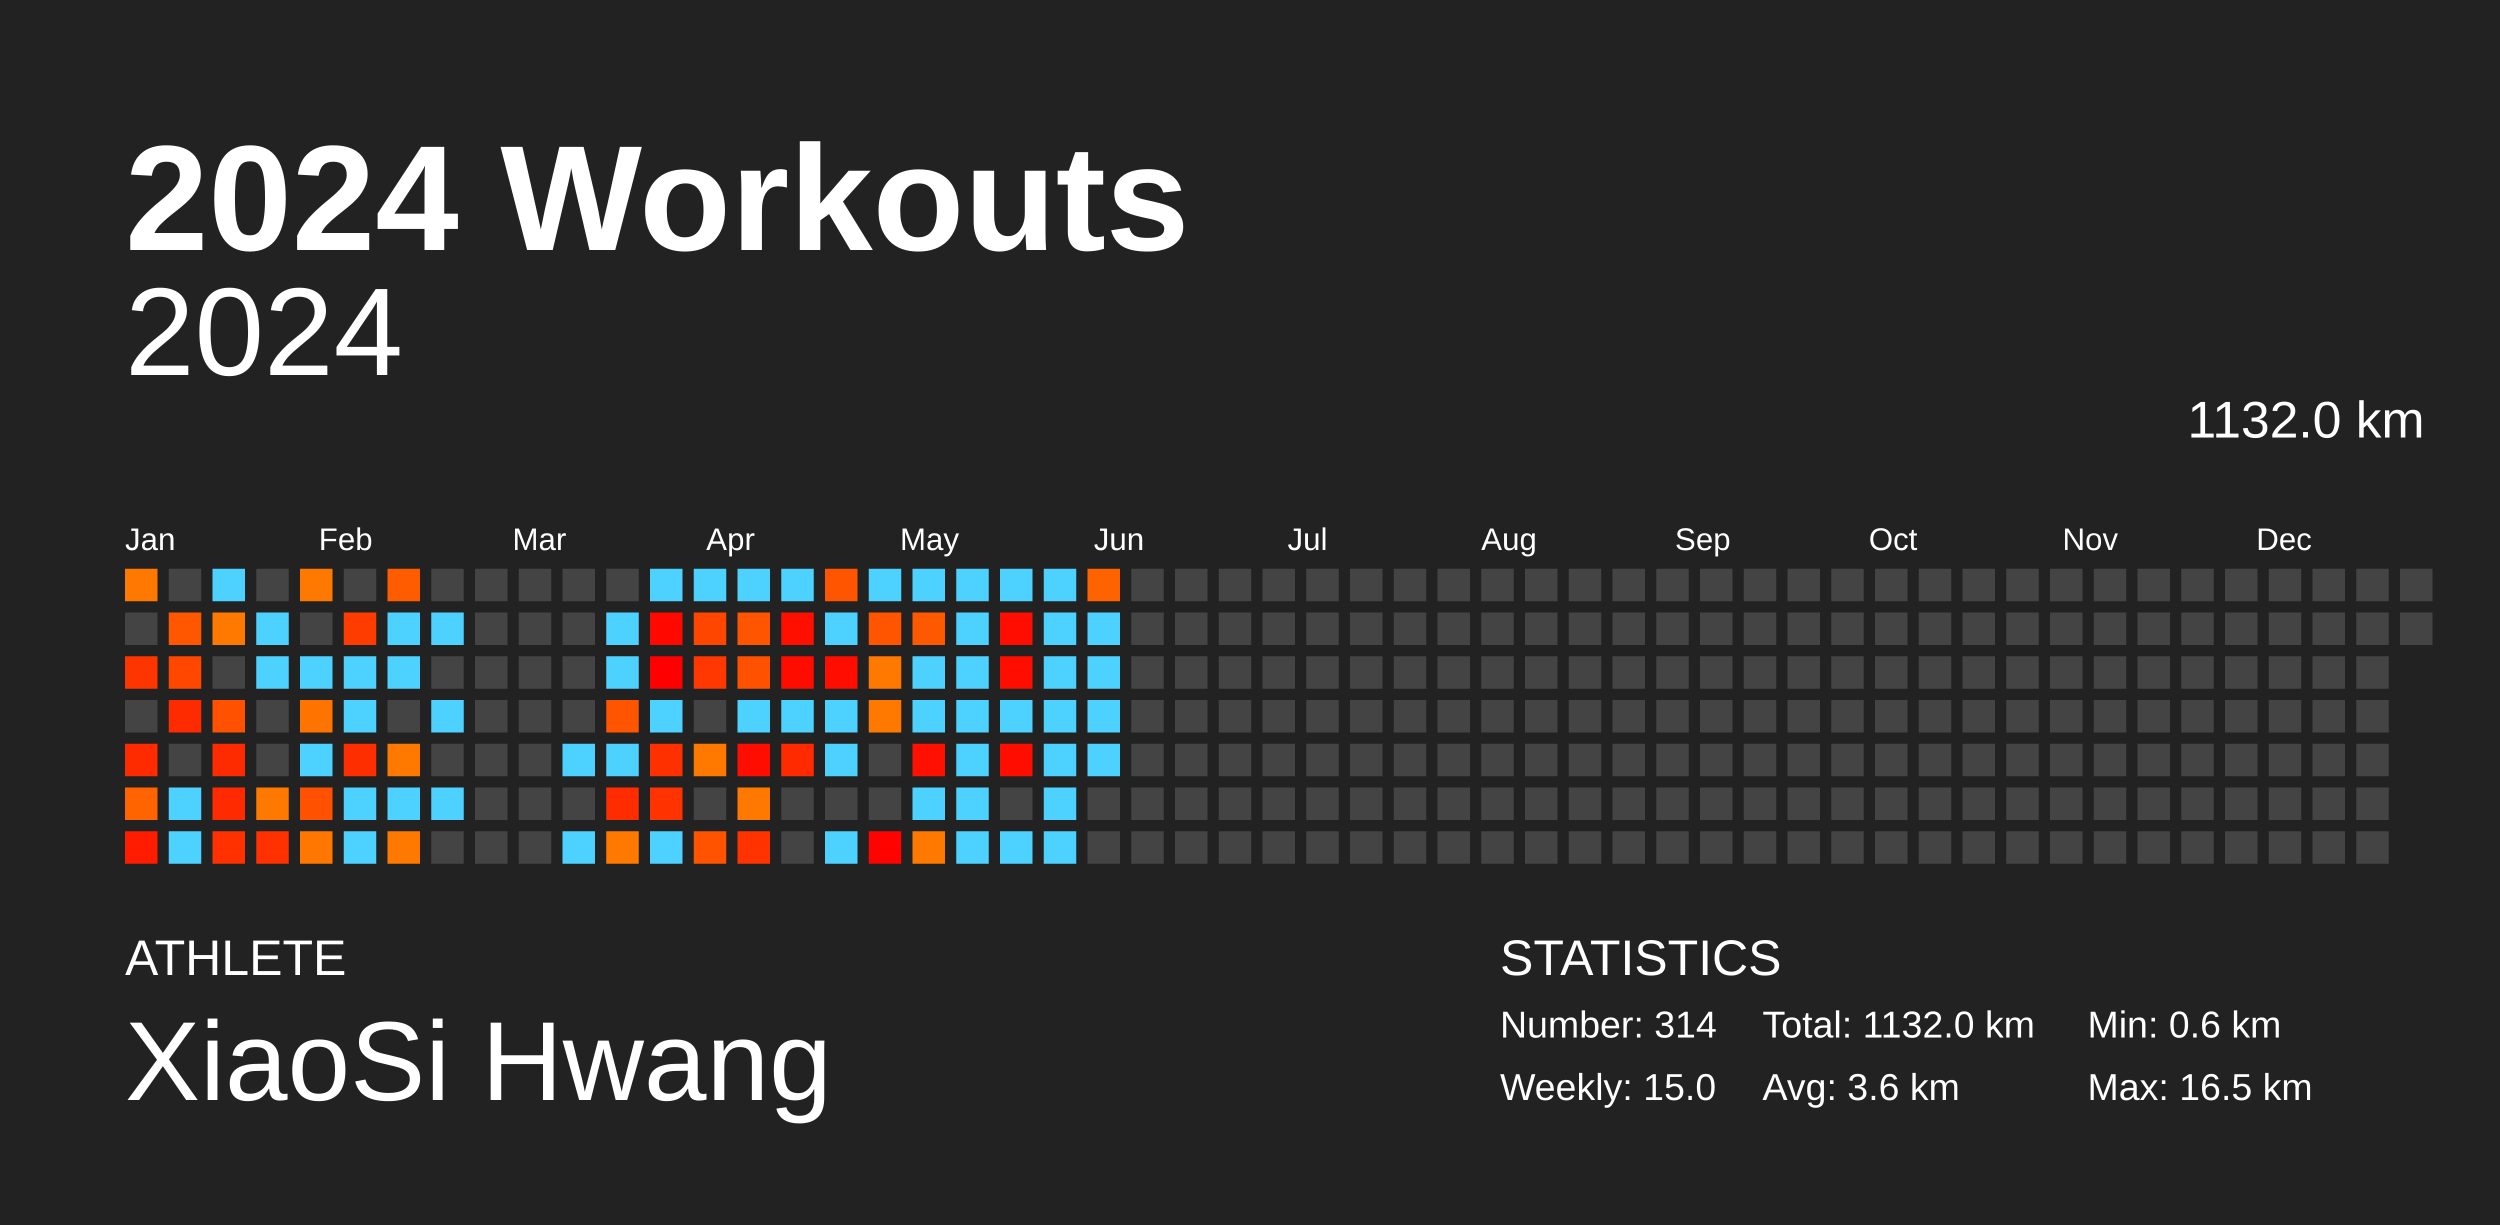
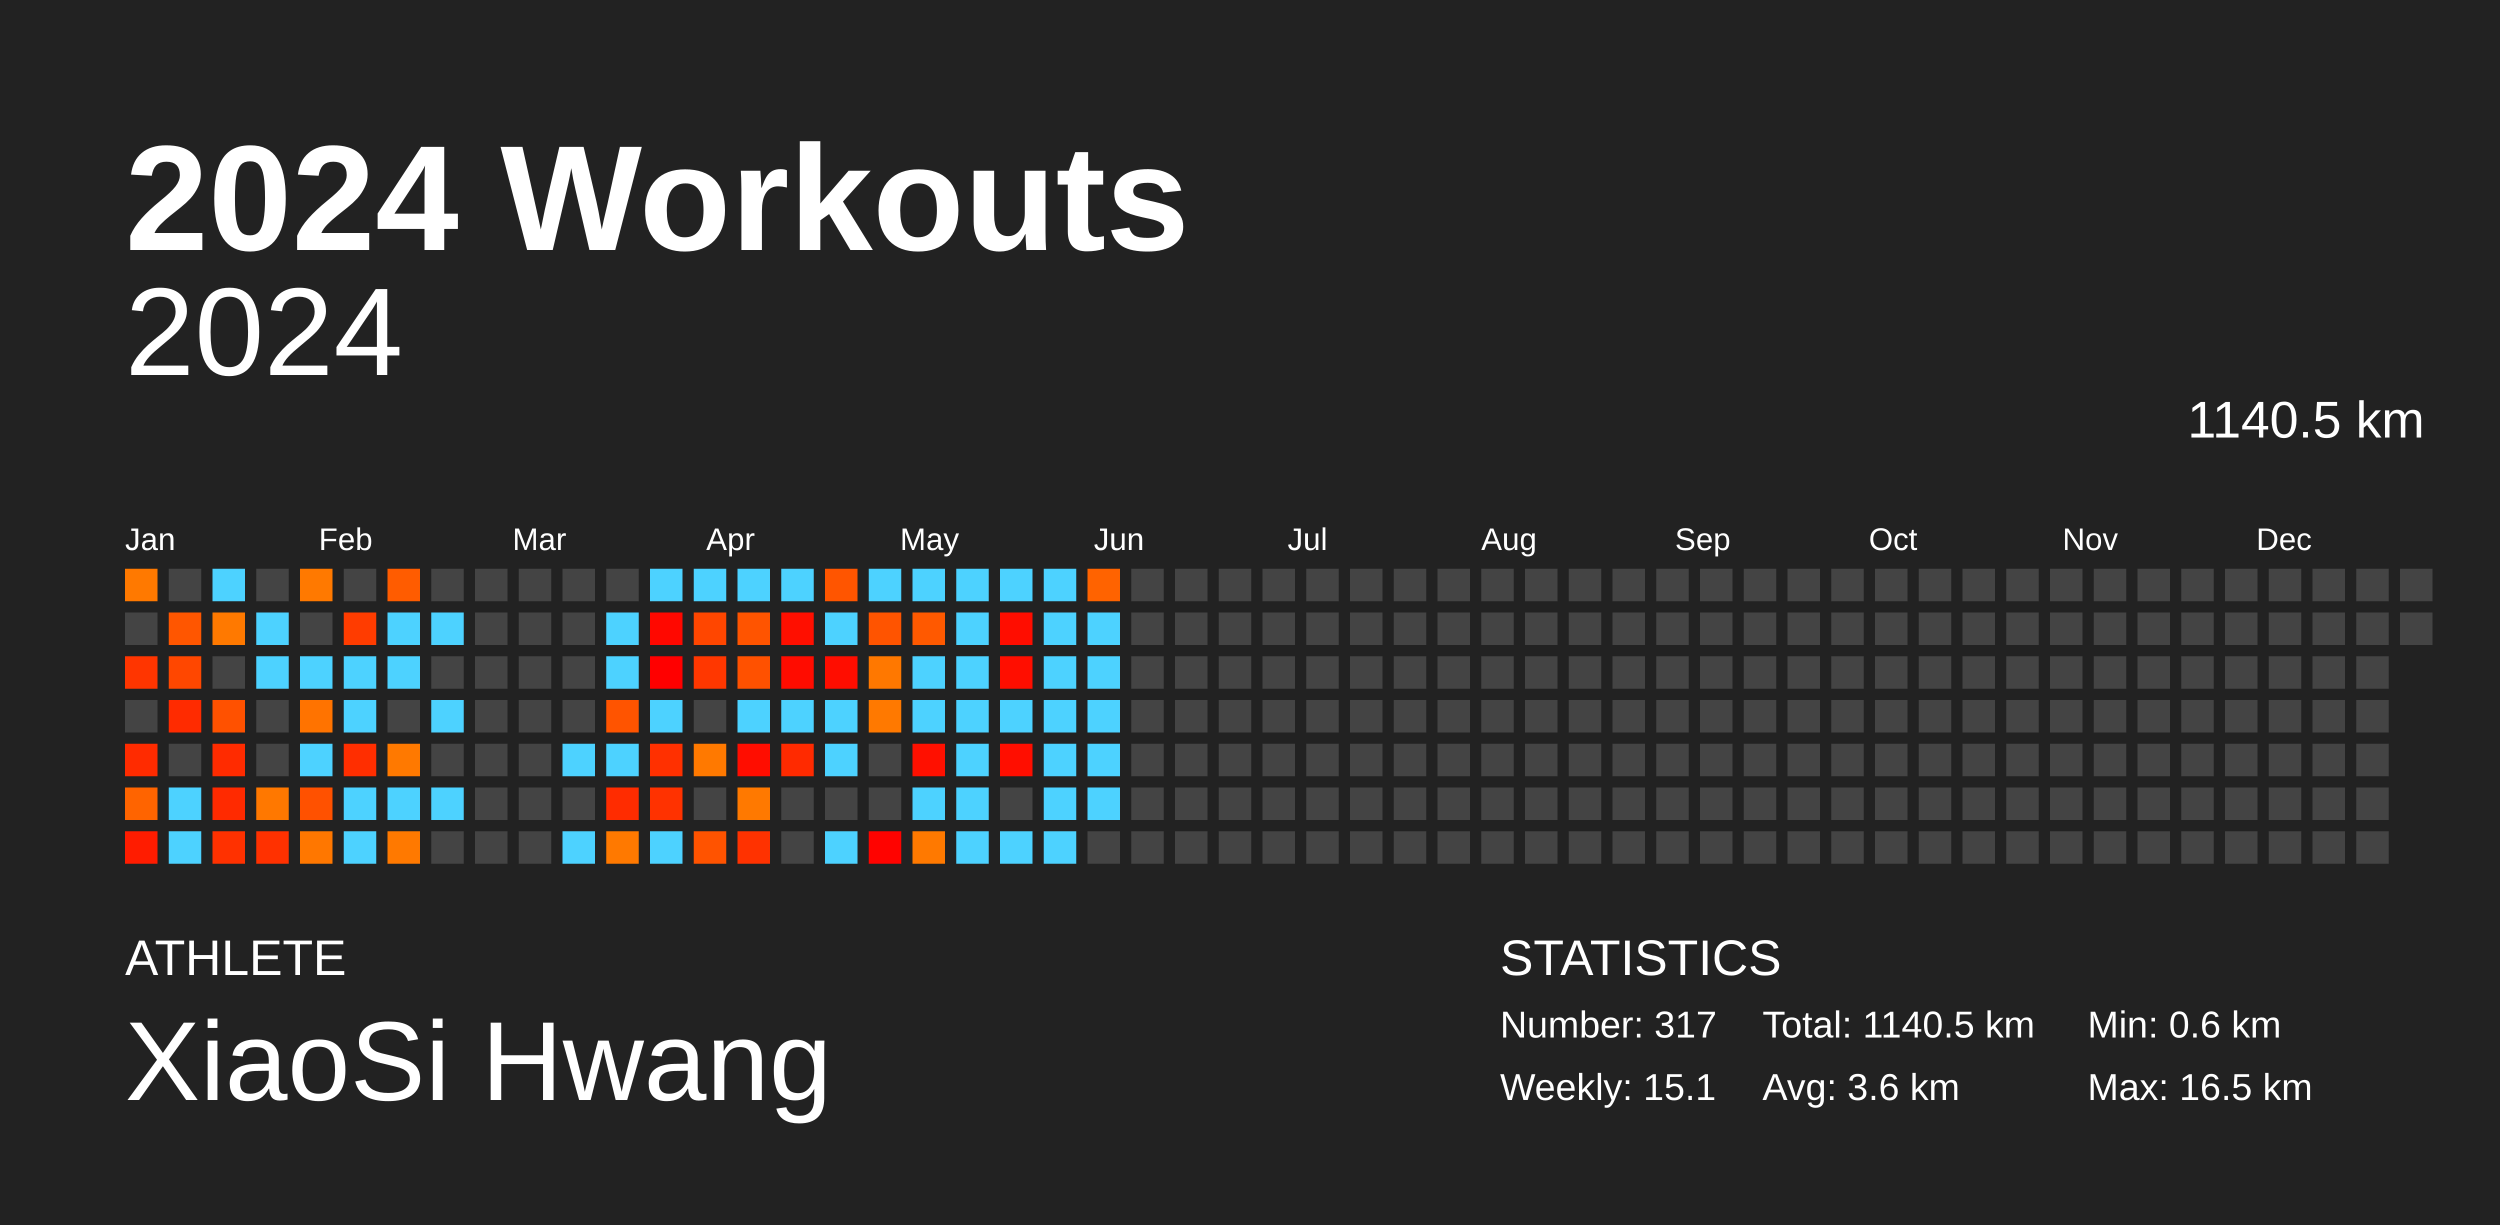
<svg xmlns="http://www.w3.org/2000/svg" baseProfile="full" height="98mm" version="1.1" viewBox="0,0,200,98" width="200mm">
  <defs />
  <rect fill="#222222" height="98" width="200" x="0" y="0" />
  <text fill="#FFFFFF" style="font-size:12px; font-family:Arial; font-weight:bold;" x="10" y="20">2024 Workouts</text>
  <text fill="#FFFFFF" style="font-size:4px; font-family:Arial" x="10" y="78">ATHLETE</text>
  <text fill="#FFFFFF" style="font-size:9px; font-family:Arial" x="10" y="88">XiaoSi Hwang</text>
  <text fill="#FFFFFF" style="font-size:4px; font-family:Arial" x="120" y="78">STATISTICS</text>
-   <text fill="#FFFFFF" style="font-size:3px; font-family:Arial" x="120" y="83">Number: 314</text>
-   <text fill="#FFFFFF" style="font-size:3px; font-family:Arial" x="120" y="88">Weekly: 15.0</text>
-   <text fill="#FFFFFF" style="font-size:3px; font-family:Arial" x="141" y="83">Total: 1132.0 km</text>
+   <text fill="#FFFFFF" style="font-size:3px; font-family:Arial" x="120" y="83">Number: 317</text>
+   <text fill="#FFFFFF" style="font-size:3px; font-family:Arial" x="120" y="88">Weekly: 15.1</text>
+   <text fill="#FFFFFF" style="font-size:3px; font-family:Arial" x="141" y="83">Total: 1140.5 km</text>
  <text fill="#FFFFFF" style="font-size:3px; font-family:Arial" x="141" y="88">Avg: 3.6 km</text>
  <text fill="#FFFFFF" style="font-size:3px; font-family:Arial" x="167" y="83">Min: 0.6 km</text>
  <text fill="#FFFFFF" style="font-size:3px; font-family:Arial" x="167" y="88">Max: 16.5 km</text>
  <text alignment-baseline="hanging" fill="#FFFFFF" style="font-size:10.0px; font-family:Arial;" x="10" y="30">2024</text>
-   <text alignment-baseline="hanging" fill="#FFFFFF" style="font-size:4.125px; font-family:Arial;" x="175" y="35">1132.0 km</text>
+   <text alignment-baseline="hanging" fill="#FFFFFF" style="font-size:4.125px; font-family:Arial;" x="175" y="35">1140.5 km</text>
  <text fill="#FFFFFF" style="font-size:2.5px; font-family:Arial" x="10.0" y="44">Jan</text>
  <text fill="#FFFFFF" style="font-size:2.5px; font-family:Arial" x="25.5" y="44">Feb</text>
  <text fill="#FFFFFF" style="font-size:2.5px; font-family:Arial" x="41.0" y="44">Mar</text>
  <text fill="#FFFFFF" style="font-size:2.5px; font-family:Arial" x="56.5" y="44">Apr</text>
  <text fill="#FFFFFF" style="font-size:2.5px; font-family:Arial" x="72.0" y="44">May</text>
  <text fill="#FFFFFF" style="font-size:2.5px; font-family:Arial" x="87.5" y="44">Jun</text>
  <text fill="#FFFFFF" style="font-size:2.5px; font-family:Arial" x="103.0" y="44">Jul</text>
  <text fill="#FFFFFF" style="font-size:2.5px; font-family:Arial" x="118.5" y="44">Aug</text>
  <text fill="#FFFFFF" style="font-size:2.5px; font-family:Arial" x="134.0" y="44">Sep</text>
  <text fill="#FFFFFF" style="font-size:2.5px; font-family:Arial" x="149.5" y="44">Oct</text>
  <text fill="#FFFFFF" style="font-size:2.5px; font-family:Arial" x="165.0" y="44">Nov</text>
  <text fill="#FFFFFF" style="font-size:2.5px; font-family:Arial" x="180.5" y="44">Dec</text>
  <rect fill="#ff7900" height="2.6" width="2.6" x="10.0" y="45.5" />
  <rect fill="#444444" height="2.6" width="2.6" x="10.0" y="49.0" />
  <rect fill="#ff3500" height="2.6" width="2.6" x="10.0" y="52.5" />
  <rect fill="#444444" height="2.6" width="2.6" x="10.0" y="56.0" />
  <rect fill="#ff2b00" height="2.6" width="2.6" x="10.0" y="59.5" />
  <rect fill="#ff6400" height="2.6" width="2.6" x="10.0" y="63.0" />
  <rect fill="#ff1c00" height="2.6" width="2.6" x="10.0" y="66.5" />
  <rect fill="#444444" height="2.6" width="2.6" x="13.5" y="45.5" />
  <rect fill="#ff5600" height="2.6" width="2.6" x="13.5" y="49.0" />
  <rect fill="#ff4700" height="2.6" width="2.6" x="13.5" y="52.5" />
  <rect fill="#ff2b00" height="2.6" width="2.6" x="13.5" y="56.0" />
  <rect fill="#444444" height="2.6" width="2.6" x="13.5" y="59.5" />
  <rect fill="#4dd2ff" height="2.6" width="2.6" x="13.5" y="63.0" />
  <rect fill="#4dd2ff" height="2.6" width="2.6" x="13.5" y="66.5" />
  <rect fill="#4dd2ff" height="2.6" width="2.6" x="17.0" y="45.5" />
  <rect fill="#ff7900" height="2.6" width="2.6" x="17.0" y="49.0" />
  <rect fill="#444444" height="2.6" width="2.6" x="17.0" y="52.5" />
  <rect fill="#ff5100" height="2.6" width="2.6" x="17.0" y="56.0" />
  <rect fill="#ff2b00" height="2.6" width="2.6" x="17.0" y="59.5" />
  <rect fill="#ff2a00" height="2.6" width="2.6" x="17.0" y="63.0" />
  <rect fill="#ff3100" height="2.6" width="2.6" x="17.0" y="66.5" />
  <rect fill="#444444" height="2.6" width="2.6" x="20.5" y="45.5" />
  <rect fill="#4dd2ff" height="2.6" width="2.6" x="20.5" y="49.0" />
  <rect fill="#4dd2ff" height="2.6" width="2.6" x="20.5" y="52.5" />
  <rect fill="#444444" height="2.6" width="2.6" x="20.5" y="56.0" />
  <rect fill="#444444" height="2.6" width="2.6" x="20.5" y="59.5" />
  <rect fill="#ff7800" height="2.6" width="2.6" x="20.5" y="63.0" />
  <rect fill="#ff3100" height="2.6" width="2.6" x="20.5" y="66.5" />
  <rect fill="#ff7900" height="2.6" width="2.6" x="24.0" y="45.5" />
  <rect fill="#444444" height="2.6" width="2.6" x="24.0" y="49.0" />
  <rect fill="#4dd2ff" height="2.6" width="2.6" x="24.0" y="52.5" />
  <rect fill="#ff7300" height="2.6" width="2.6" x="24.0" y="56.0" />
  <rect fill="#4dd2ff" height="2.6" width="2.6" x="24.0" y="59.5" />
  <rect fill="#ff5100" height="2.6" width="2.6" x="24.0" y="63.0" />
  <rect fill="#ff7700" height="2.6" width="2.6" x="24.0" y="66.5" />
  <rect fill="#444444" height="2.6" width="2.6" x="27.5" y="45.5" />
  <rect fill="#ff3c00" height="2.6" width="2.6" x="27.5" y="49.0" />
  <rect fill="#4dd2ff" height="2.6" width="2.6" x="27.5" y="52.5" />
  <rect fill="#4dd2ff" height="2.6" width="2.6" x="27.5" y="56.0" />
  <rect fill="#ff2e00" height="2.6" width="2.6" x="27.5" y="59.5" />
  <rect fill="#4dd2ff" height="2.6" width="2.6" x="27.5" y="63.0" />
  <rect fill="#4dd2ff" height="2.6" width="2.6" x="27.5" y="66.5" />
  <rect fill="#ff5c00" height="2.6" width="2.6" x="31.0" y="45.5" />
  <rect fill="#4dd2ff" height="2.6" width="2.6" x="31.0" y="49.0" />
  <rect fill="#4dd2ff" height="2.6" width="2.6" x="31.0" y="52.5" />
  <rect fill="#444444" height="2.6" width="2.6" x="31.0" y="56.0" />
  <rect fill="#ff7900" height="2.6" width="2.6" x="31.0" y="59.5" />
  <rect fill="#4dd2ff" height="2.6" width="2.6" x="31.0" y="63.0" />
  <rect fill="#ff7900" height="2.6" width="2.6" x="31.0" y="66.5" />
  <rect fill="#444444" height="2.6" width="2.6" x="34.5" y="45.5" />
  <rect fill="#4dd2ff" height="2.6" width="2.6" x="34.5" y="49.0" />
  <rect fill="#444444" height="2.6" width="2.6" x="34.5" y="52.5" />
  <rect fill="#4dd2ff" height="2.6" width="2.6" x="34.5" y="56.0" />
  <rect fill="#444444" height="2.6" width="2.6" x="34.5" y="59.5" />
  <rect fill="#4dd2ff" height="2.6" width="2.6" x="34.5" y="63.0" />
  <rect fill="#444444" height="2.6" width="2.6" x="34.5" y="66.5" />
  <rect fill="#444444" height="2.6" width="2.6" x="38.0" y="45.5" />
  <rect fill="#444444" height="2.6" width="2.6" x="38.0" y="49.0" />
  <rect fill="#444444" height="2.6" width="2.6" x="38.0" y="52.5" />
  <rect fill="#444444" height="2.6" width="2.6" x="38.0" y="56.0" />
  <rect fill="#444444" height="2.6" width="2.6" x="38.0" y="59.5" />
  <rect fill="#444444" height="2.6" width="2.6" x="38.0" y="63.0" />
  <rect fill="#444444" height="2.6" width="2.6" x="38.0" y="66.5" />
  <rect fill="#444444" height="2.6" width="2.6" x="41.5" y="45.5" />
  <rect fill="#444444" height="2.6" width="2.6" x="41.5" y="49.0" />
  <rect fill="#444444" height="2.6" width="2.6" x="41.5" y="52.5" />
  <rect fill="#444444" height="2.6" width="2.6" x="41.5" y="56.0" />
  <rect fill="#444444" height="2.6" width="2.6" x="41.5" y="59.5" />
  <rect fill="#444444" height="2.6" width="2.6" x="41.5" y="63.0" />
  <rect fill="#444444" height="2.6" width="2.6" x="41.5" y="66.5" />
  <rect fill="#444444" height="2.6" width="2.6" x="45.0" y="45.5" />
  <rect fill="#444444" height="2.6" width="2.6" x="45.0" y="49.0" />
  <rect fill="#444444" height="2.6" width="2.6" x="45.0" y="52.5" />
  <rect fill="#444444" height="2.6" width="2.6" x="45.0" y="56.0" />
  <rect fill="#4dd2ff" height="2.6" width="2.6" x="45.0" y="59.5" />
  <rect fill="#444444" height="2.6" width="2.6" x="45.0" y="63.0" />
  <rect fill="#4dd2ff" height="2.6" width="2.6" x="45.0" y="66.5" />
  <rect fill="#444444" height="2.6" width="2.6" x="48.5" y="45.5" />
  <rect fill="#4dd2ff" height="2.6" width="2.6" x="48.5" y="49.0" />
  <rect fill="#4dd2ff" height="2.6" width="2.6" x="48.5" y="52.5" />
  <rect fill="#ff5400" height="2.6" width="2.6" x="48.5" y="56.0" />
  <rect fill="#4dd2ff" height="2.6" width="2.6" x="48.5" y="59.5" />
  <rect fill="#ff2c00" height="2.6" width="2.6" x="48.5" y="63.0" />
  <rect fill="#ff7900" height="2.6" width="2.6" x="48.5" y="66.5" />
  <rect fill="#4dd2ff" height="2.6" width="2.6" x="52.0" y="45.5" />
  <rect fill="#ff0800" height="2.6" width="2.6" x="52.0" y="49.0" />
  <rect fill="#ff0000" height="2.6" width="2.6" x="52.0" y="52.5" />
  <rect fill="#4dd2ff" height="2.6" width="2.6" x="52.0" y="56.0" />
  <rect fill="#ff3000" height="2.6" width="2.6" x="52.0" y="59.5" />
  <rect fill="#ff3200" height="2.6" width="2.6" x="52.0" y="63.0" />
  <rect fill="#4dd2ff" height="2.6" width="2.6" x="52.0" y="66.5" />
  <rect fill="#4dd2ff" height="2.6" width="2.6" x="55.5" y="45.5" />
  <rect fill="#ff4600" height="2.6" width="2.6" x="55.5" y="49.0" />
  <rect fill="#ff3700" height="2.6" width="2.6" x="55.5" y="52.5" />
  <rect fill="#444444" height="2.6" width="2.6" x="55.5" y="56.0" />
  <rect fill="#ff7900" height="2.6" width="2.6" x="55.5" y="59.5" />
  <rect fill="#444444" height="2.6" width="2.6" x="55.5" y="63.0" />
  <rect fill="#ff5300" height="2.6" width="2.6" x="55.5" y="66.5" />
  <rect fill="#4dd2ff" height="2.6" width="2.6" x="59.0" y="45.5" />
  <rect fill="#ff5400" height="2.6" width="2.6" x="59.0" y="49.0" />
  <rect fill="#ff5100" height="2.6" width="2.6" x="59.0" y="52.5" />
  <rect fill="#4dd2ff" height="2.6" width="2.6" x="59.0" y="56.0" />
  <rect fill="#ff0d00" height="2.6" width="2.6" x="59.0" y="59.5" />
  <rect fill="#ff7900" height="2.6" width="2.6" x="59.0" y="63.0" />
  <rect fill="#ff3200" height="2.6" width="2.6" x="59.0" y="66.5" />
  <rect fill="#4dd2ff" height="2.6" width="2.6" x="62.5" y="45.5" />
  <rect fill="#ff0f00" height="2.6" width="2.6" x="62.5" y="49.0" />
  <rect fill="#ff0c00" height="2.6" width="2.6" x="62.5" y="52.5" />
  <rect fill="#4dd2ff" height="2.6" width="2.6" x="62.5" y="56.0" />
  <rect fill="#ff2a00" height="2.6" width="2.6" x="62.5" y="59.5" />
  <rect fill="#444444" height="2.6" width="2.6" x="62.5" y="63.0" />
  <rect fill="#444444" height="2.6" width="2.6" x="62.5" y="66.5" />
  <rect fill="#ff5500" height="2.6" width="2.6" x="66.0" y="45.5" />
  <rect fill="#4dd2ff" height="2.6" width="2.6" x="66.0" y="49.0" />
  <rect fill="#ff0d00" height="2.6" width="2.6" x="66.0" y="52.5" />
  <rect fill="#4dd2ff" height="2.6" width="2.6" x="66.0" y="56.0" />
  <rect fill="#4dd2ff" height="2.6" width="2.6" x="66.0" y="59.5" />
  <rect fill="#444444" height="2.6" width="2.6" x="66.0" y="63.0" />
  <rect fill="#4dd2ff" height="2.6" width="2.6" x="66.0" y="66.5" />
  <rect fill="#4dd2ff" height="2.6" width="2.6" x="69.5" y="45.5" />
  <rect fill="#ff5400" height="2.6" width="2.6" x="69.5" y="49.0" />
  <rect fill="#ff7800" height="2.6" width="2.6" x="69.5" y="52.5" />
  <rect fill="#ff7900" height="2.6" width="2.6" x="69.5" y="56.0" />
  <rect fill="#444444" height="2.6" width="2.6" x="69.5" y="59.5" />
  <rect fill="#444444" height="2.6" width="2.6" x="69.5" y="63.0" />
  <rect fill="#ff0300" height="2.6" width="2.6" x="69.5" y="66.5" />
  <rect fill="#4dd2ff" height="2.6" width="2.6" x="73.0" y="45.5" />
  <rect fill="#ff5900" height="2.6" width="2.6" x="73.0" y="49.0" />
  <rect fill="#4dd2ff" height="2.6" width="2.6" x="73.0" y="52.5" />
  <rect fill="#4dd2ff" height="2.6" width="2.6" x="73.0" y="56.0" />
  <rect fill="#ff1000" height="2.6" width="2.6" x="73.0" y="59.5" />
  <rect fill="#4dd2ff" height="2.6" width="2.6" x="73.0" y="63.0" />
  <rect fill="#ff7900" height="2.6" width="2.6" x="73.0" y="66.5" />
  <rect fill="#4dd2ff" height="2.6" width="2.6" x="76.5" y="45.5" />
  <rect fill="#4dd2ff" height="2.6" width="2.6" x="76.5" y="49.0" />
  <rect fill="#4dd2ff" height="2.6" width="2.6" x="76.5" y="52.5" />
  <rect fill="#4dd2ff" height="2.6" width="2.6" x="76.5" y="56.0" />
  <rect fill="#4dd2ff" height="2.6" width="2.6" x="76.5" y="59.5" />
  <rect fill="#4dd2ff" height="2.6" width="2.6" x="76.5" y="63.0" />
  <rect fill="#4dd2ff" height="2.6" width="2.6" x="76.5" y="66.5" />
  <rect fill="#4dd2ff" height="2.6" width="2.6" x="80.0" y="45.5" />
  <rect fill="#ff0d00" height="2.6" width="2.6" x="80.0" y="49.0" />
  <rect fill="#ff0e00" height="2.6" width="2.6" x="80.0" y="52.5" />
  <rect fill="#4dd2ff" height="2.6" width="2.6" x="80.0" y="56.0" />
  <rect fill="#ff0e00" height="2.6" width="2.6" x="80.0" y="59.5" />
  <rect fill="#444444" height="2.6" width="2.6" x="80.0" y="63.0" />
  <rect fill="#4dd2ff" height="2.6" width="2.6" x="80.0" y="66.5" />
  <rect fill="#4dd2ff" height="2.6" width="2.6" x="83.5" y="45.5" />
  <rect fill="#4dd2ff" height="2.6" width="2.6" x="83.5" y="49.0" />
  <rect fill="#4dd2ff" height="2.6" width="2.6" x="83.5" y="52.5" />
  <rect fill="#4dd2ff" height="2.6" width="2.6" x="83.5" y="56.0" />
  <rect fill="#4dd2ff" height="2.6" width="2.6" x="83.5" y="59.5" />
  <rect fill="#4dd2ff" height="2.6" width="2.6" x="83.5" y="63.0" />
  <rect fill="#4dd2ff" height="2.6" width="2.6" x="83.5" y="66.5" />
  <rect fill="#ff6300" height="2.6" width="2.6" x="87.0" y="45.5" />
  <rect fill="#4dd2ff" height="2.6" width="2.6" x="87.0" y="49.0" />
  <rect fill="#4dd2ff" height="2.6" width="2.6" x="87.0" y="52.5" />
  <rect fill="#4dd2ff" height="2.6" width="2.6" x="87.0" y="56.0" />
  <rect fill="#4dd2ff" height="2.6" width="2.6" x="87.0" y="59.5" />
-   <rect fill="#444444" height="2.6" width="2.6" x="87.0" y="63.0" />
+   <rect fill="#4dd2ff" height="2.6" width="2.6" x="87.0" y="63.0" />
  <rect fill="#444444" height="2.6" width="2.6" x="87.0" y="66.5" />
  <rect fill="#444444" height="2.6" width="2.6" x="90.5" y="45.5" />
  <rect fill="#444444" height="2.6" width="2.6" x="90.5" y="49.0" />
  <rect fill="#444444" height="2.6" width="2.6" x="90.5" y="52.5" />
  <rect fill="#444444" height="2.6" width="2.6" x="90.5" y="56.0" />
  <rect fill="#444444" height="2.6" width="2.6" x="90.5" y="59.5" />
  <rect fill="#444444" height="2.6" width="2.6" x="90.5" y="63.0" />
  <rect fill="#444444" height="2.6" width="2.6" x="90.5" y="66.5" />
  <rect fill="#444444" height="2.6" width="2.6" x="94.0" y="45.5" />
  <rect fill="#444444" height="2.6" width="2.6" x="94.0" y="49.0" />
  <rect fill="#444444" height="2.6" width="2.6" x="94.0" y="52.5" />
  <rect fill="#444444" height="2.6" width="2.6" x="94.0" y="56.0" />
  <rect fill="#444444" height="2.6" width="2.6" x="94.0" y="59.5" />
  <rect fill="#444444" height="2.6" width="2.6" x="94.0" y="63.0" />
  <rect fill="#444444" height="2.6" width="2.6" x="94.0" y="66.5" />
  <rect fill="#444444" height="2.6" width="2.6" x="97.5" y="45.5" />
  <rect fill="#444444" height="2.6" width="2.6" x="97.5" y="49.0" />
  <rect fill="#444444" height="2.6" width="2.6" x="97.5" y="52.5" />
  <rect fill="#444444" height="2.6" width="2.6" x="97.5" y="56.0" />
  <rect fill="#444444" height="2.6" width="2.6" x="97.5" y="59.5" />
  <rect fill="#444444" height="2.6" width="2.6" x="97.5" y="63.0" />
  <rect fill="#444444" height="2.6" width="2.6" x="97.5" y="66.5" />
  <rect fill="#444444" height="2.6" width="2.6" x="101.0" y="45.5" />
  <rect fill="#444444" height="2.6" width="2.6" x="101.0" y="49.0" />
  <rect fill="#444444" height="2.6" width="2.6" x="101.0" y="52.5" />
  <rect fill="#444444" height="2.6" width="2.6" x="101.0" y="56.0" />
  <rect fill="#444444" height="2.6" width="2.6" x="101.0" y="59.5" />
  <rect fill="#444444" height="2.6" width="2.6" x="101.0" y="63.0" />
  <rect fill="#444444" height="2.6" width="2.6" x="101.0" y="66.5" />
  <rect fill="#444444" height="2.6" width="2.6" x="104.5" y="45.5" />
  <rect fill="#444444" height="2.6" width="2.6" x="104.5" y="49.0" />
  <rect fill="#444444" height="2.6" width="2.6" x="104.5" y="52.5" />
  <rect fill="#444444" height="2.6" width="2.6" x="104.5" y="56.0" />
  <rect fill="#444444" height="2.6" width="2.6" x="104.5" y="59.5" />
  <rect fill="#444444" height="2.6" width="2.6" x="104.5" y="63.0" />
  <rect fill="#444444" height="2.6" width="2.6" x="104.5" y="66.5" />
  <rect fill="#444444" height="2.6" width="2.6" x="108.0" y="45.5" />
  <rect fill="#444444" height="2.6" width="2.6" x="108.0" y="49.0" />
  <rect fill="#444444" height="2.6" width="2.6" x="108.0" y="52.5" />
  <rect fill="#444444" height="2.6" width="2.6" x="108.0" y="56.0" />
  <rect fill="#444444" height="2.6" width="2.6" x="108.0" y="59.5" />
  <rect fill="#444444" height="2.6" width="2.6" x="108.0" y="63.0" />
  <rect fill="#444444" height="2.6" width="2.6" x="108.0" y="66.5" />
  <rect fill="#444444" height="2.6" width="2.6" x="111.5" y="45.5" />
  <rect fill="#444444" height="2.6" width="2.6" x="111.5" y="49.0" />
  <rect fill="#444444" height="2.6" width="2.6" x="111.5" y="52.5" />
  <rect fill="#444444" height="2.6" width="2.6" x="111.5" y="56.0" />
  <rect fill="#444444" height="2.6" width="2.6" x="111.5" y="59.5" />
  <rect fill="#444444" height="2.6" width="2.6" x="111.5" y="63.0" />
  <rect fill="#444444" height="2.6" width="2.6" x="111.5" y="66.5" />
  <rect fill="#444444" height="2.6" width="2.6" x="115.0" y="45.5" />
  <rect fill="#444444" height="2.6" width="2.6" x="115.0" y="49.0" />
  <rect fill="#444444" height="2.6" width="2.6" x="115.0" y="52.5" />
  <rect fill="#444444" height="2.6" width="2.6" x="115.0" y="56.0" />
  <rect fill="#444444" height="2.6" width="2.6" x="115.0" y="59.5" />
  <rect fill="#444444" height="2.6" width="2.6" x="115.0" y="63.0" />
  <rect fill="#444444" height="2.6" width="2.6" x="115.0" y="66.5" />
  <rect fill="#444444" height="2.6" width="2.6" x="118.5" y="45.5" />
  <rect fill="#444444" height="2.6" width="2.6" x="118.5" y="49.0" />
  <rect fill="#444444" height="2.6" width="2.6" x="118.5" y="52.5" />
  <rect fill="#444444" height="2.6" width="2.6" x="118.5" y="56.0" />
  <rect fill="#444444" height="2.6" width="2.6" x="118.5" y="59.5" />
  <rect fill="#444444" height="2.6" width="2.6" x="118.5" y="63.0" />
  <rect fill="#444444" height="2.6" width="2.6" x="118.5" y="66.5" />
  <rect fill="#444444" height="2.6" width="2.6" x="122.0" y="45.5" />
  <rect fill="#444444" height="2.6" width="2.6" x="122.0" y="49.0" />
  <rect fill="#444444" height="2.6" width="2.6" x="122.0" y="52.5" />
  <rect fill="#444444" height="2.6" width="2.6" x="122.0" y="56.0" />
  <rect fill="#444444" height="2.6" width="2.6" x="122.0" y="59.5" />
  <rect fill="#444444" height="2.6" width="2.6" x="122.0" y="63.0" />
  <rect fill="#444444" height="2.6" width="2.6" x="122.0" y="66.5" />
  <rect fill="#444444" height="2.6" width="2.6" x="125.5" y="45.5" />
  <rect fill="#444444" height="2.6" width="2.6" x="125.5" y="49.0" />
  <rect fill="#444444" height="2.6" width="2.6" x="125.5" y="52.5" />
  <rect fill="#444444" height="2.6" width="2.6" x="125.5" y="56.0" />
  <rect fill="#444444" height="2.6" width="2.6" x="125.5" y="59.5" />
  <rect fill="#444444" height="2.6" width="2.6" x="125.5" y="63.0" />
  <rect fill="#444444" height="2.6" width="2.6" x="125.5" y="66.5" />
  <rect fill="#444444" height="2.6" width="2.6" x="129.0" y="45.5" />
  <rect fill="#444444" height="2.6" width="2.6" x="129.0" y="49.0" />
  <rect fill="#444444" height="2.6" width="2.6" x="129.0" y="52.5" />
  <rect fill="#444444" height="2.6" width="2.6" x="129.0" y="56.0" />
  <rect fill="#444444" height="2.6" width="2.6" x="129.0" y="59.5" />
  <rect fill="#444444" height="2.6" width="2.6" x="129.0" y="63.0" />
  <rect fill="#444444" height="2.6" width="2.6" x="129.0" y="66.5" />
  <rect fill="#444444" height="2.6" width="2.6" x="132.5" y="45.5" />
  <rect fill="#444444" height="2.6" width="2.6" x="132.5" y="49.0" />
  <rect fill="#444444" height="2.6" width="2.6" x="132.5" y="52.5" />
  <rect fill="#444444" height="2.6" width="2.6" x="132.5" y="56.0" />
  <rect fill="#444444" height="2.6" width="2.6" x="132.5" y="59.5" />
  <rect fill="#444444" height="2.6" width="2.6" x="132.5" y="63.0" />
  <rect fill="#444444" height="2.6" width="2.6" x="132.5" y="66.5" />
  <rect fill="#444444" height="2.6" width="2.6" x="136.0" y="45.5" />
  <rect fill="#444444" height="2.6" width="2.6" x="136.0" y="49.0" />
  <rect fill="#444444" height="2.6" width="2.6" x="136.0" y="52.5" />
  <rect fill="#444444" height="2.6" width="2.6" x="136.0" y="56.0" />
  <rect fill="#444444" height="2.6" width="2.6" x="136.0" y="59.5" />
  <rect fill="#444444" height="2.6" width="2.6" x="136.0" y="63.0" />
  <rect fill="#444444" height="2.6" width="2.6" x="136.0" y="66.5" />
  <rect fill="#444444" height="2.6" width="2.6" x="139.5" y="45.5" />
  <rect fill="#444444" height="2.6" width="2.6" x="139.5" y="49.0" />
  <rect fill="#444444" height="2.6" width="2.6" x="139.5" y="52.5" />
  <rect fill="#444444" height="2.6" width="2.6" x="139.5" y="56.0" />
  <rect fill="#444444" height="2.6" width="2.6" x="139.5" y="59.5" />
  <rect fill="#444444" height="2.6" width="2.6" x="139.5" y="63.0" />
  <rect fill="#444444" height="2.6" width="2.6" x="139.5" y="66.5" />
  <rect fill="#444444" height="2.6" width="2.6" x="143.0" y="45.5" />
  <rect fill="#444444" height="2.6" width="2.6" x="143.0" y="49.0" />
  <rect fill="#444444" height="2.6" width="2.6" x="143.0" y="52.5" />
  <rect fill="#444444" height="2.6" width="2.6" x="143.0" y="56.0" />
  <rect fill="#444444" height="2.6" width="2.6" x="143.0" y="59.5" />
  <rect fill="#444444" height="2.6" width="2.6" x="143.0" y="63.0" />
  <rect fill="#444444" height="2.6" width="2.6" x="143.0" y="66.5" />
  <rect fill="#444444" height="2.6" width="2.6" x="146.5" y="45.5" />
  <rect fill="#444444" height="2.6" width="2.6" x="146.5" y="49.0" />
  <rect fill="#444444" height="2.6" width="2.6" x="146.5" y="52.5" />
  <rect fill="#444444" height="2.6" width="2.6" x="146.5" y="56.0" />
  <rect fill="#444444" height="2.6" width="2.6" x="146.5" y="59.5" />
  <rect fill="#444444" height="2.6" width="2.6" x="146.5" y="63.0" />
  <rect fill="#444444" height="2.6" width="2.6" x="146.5" y="66.5" />
  <rect fill="#444444" height="2.6" width="2.6" x="150.0" y="45.5" />
  <rect fill="#444444" height="2.6" width="2.6" x="150.0" y="49.0" />
  <rect fill="#444444" height="2.6" width="2.6" x="150.0" y="52.5" />
  <rect fill="#444444" height="2.6" width="2.6" x="150.0" y="56.0" />
  <rect fill="#444444" height="2.6" width="2.6" x="150.0" y="59.5" />
  <rect fill="#444444" height="2.6" width="2.6" x="150.0" y="63.0" />
  <rect fill="#444444" height="2.6" width="2.6" x="150.0" y="66.5" />
  <rect fill="#444444" height="2.6" width="2.6" x="153.5" y="45.5" />
  <rect fill="#444444" height="2.6" width="2.6" x="153.5" y="49.0" />
  <rect fill="#444444" height="2.6" width="2.6" x="153.5" y="52.5" />
  <rect fill="#444444" height="2.6" width="2.6" x="153.5" y="56.0" />
  <rect fill="#444444" height="2.6" width="2.6" x="153.5" y="59.5" />
  <rect fill="#444444" height="2.6" width="2.6" x="153.5" y="63.0" />
  <rect fill="#444444" height="2.6" width="2.6" x="153.5" y="66.5" />
  <rect fill="#444444" height="2.6" width="2.6" x="157.0" y="45.5" />
  <rect fill="#444444" height="2.6" width="2.6" x="157.0" y="49.0" />
  <rect fill="#444444" height="2.6" width="2.6" x="157.0" y="52.5" />
  <rect fill="#444444" height="2.6" width="2.6" x="157.0" y="56.0" />
  <rect fill="#444444" height="2.6" width="2.6" x="157.0" y="59.5" />
  <rect fill="#444444" height="2.6" width="2.6" x="157.0" y="63.0" />
  <rect fill="#444444" height="2.6" width="2.6" x="157.0" y="66.5" />
  <rect fill="#444444" height="2.6" width="2.6" x="160.5" y="45.5" />
  <rect fill="#444444" height="2.6" width="2.6" x="160.5" y="49.0" />
  <rect fill="#444444" height="2.6" width="2.6" x="160.5" y="52.5" />
  <rect fill="#444444" height="2.6" width="2.6" x="160.5" y="56.0" />
  <rect fill="#444444" height="2.6" width="2.6" x="160.5" y="59.5" />
  <rect fill="#444444" height="2.6" width="2.6" x="160.5" y="63.0" />
  <rect fill="#444444" height="2.6" width="2.6" x="160.5" y="66.5" />
  <rect fill="#444444" height="2.6" width="2.6" x="164.0" y="45.5" />
  <rect fill="#444444" height="2.6" width="2.6" x="164.0" y="49.0" />
  <rect fill="#444444" height="2.6" width="2.6" x="164.0" y="52.5" />
  <rect fill="#444444" height="2.6" width="2.6" x="164.0" y="56.0" />
  <rect fill="#444444" height="2.6" width="2.6" x="164.0" y="59.5" />
  <rect fill="#444444" height="2.6" width="2.6" x="164.0" y="63.0" />
  <rect fill="#444444" height="2.6" width="2.6" x="164.0" y="66.5" />
  <rect fill="#444444" height="2.6" width="2.6" x="167.5" y="45.5" />
  <rect fill="#444444" height="2.6" width="2.6" x="167.5" y="49.0" />
  <rect fill="#444444" height="2.6" width="2.6" x="167.5" y="52.5" />
  <rect fill="#444444" height="2.6" width="2.6" x="167.5" y="56.0" />
  <rect fill="#444444" height="2.6" width="2.6" x="167.5" y="59.5" />
  <rect fill="#444444" height="2.6" width="2.6" x="167.5" y="63.0" />
  <rect fill="#444444" height="2.6" width="2.6" x="167.5" y="66.5" />
  <rect fill="#444444" height="2.6" width="2.6" x="171.0" y="45.5" />
  <rect fill="#444444" height="2.6" width="2.6" x="171.0" y="49.0" />
  <rect fill="#444444" height="2.6" width="2.6" x="171.0" y="52.5" />
  <rect fill="#444444" height="2.6" width="2.6" x="171.0" y="56.0" />
  <rect fill="#444444" height="2.6" width="2.6" x="171.0" y="59.5" />
  <rect fill="#444444" height="2.6" width="2.6" x="171.0" y="63.0" />
  <rect fill="#444444" height="2.6" width="2.6" x="171.0" y="66.5" />
  <rect fill="#444444" height="2.6" width="2.6" x="174.5" y="45.5" />
  <rect fill="#444444" height="2.6" width="2.6" x="174.5" y="49.0" />
  <rect fill="#444444" height="2.6" width="2.6" x="174.5" y="52.5" />
  <rect fill="#444444" height="2.6" width="2.6" x="174.5" y="56.0" />
  <rect fill="#444444" height="2.6" width="2.6" x="174.5" y="59.5" />
  <rect fill="#444444" height="2.6" width="2.6" x="174.5" y="63.0" />
  <rect fill="#444444" height="2.6" width="2.6" x="174.5" y="66.5" />
  <rect fill="#444444" height="2.6" width="2.6" x="178.0" y="45.5" />
  <rect fill="#444444" height="2.6" width="2.6" x="178.0" y="49.0" />
  <rect fill="#444444" height="2.6" width="2.6" x="178.0" y="52.5" />
  <rect fill="#444444" height="2.6" width="2.6" x="178.0" y="56.0" />
  <rect fill="#444444" height="2.6" width="2.6" x="178.0" y="59.5" />
  <rect fill="#444444" height="2.6" width="2.6" x="178.0" y="63.0" />
  <rect fill="#444444" height="2.6" width="2.6" x="178.0" y="66.5" />
  <rect fill="#444444" height="2.6" width="2.6" x="181.5" y="45.5" />
  <rect fill="#444444" height="2.6" width="2.6" x="181.5" y="49.0" />
  <rect fill="#444444" height="2.6" width="2.6" x="181.5" y="52.5" />
  <rect fill="#444444" height="2.6" width="2.6" x="181.5" y="56.0" />
  <rect fill="#444444" height="2.6" width="2.6" x="181.5" y="59.5" />
  <rect fill="#444444" height="2.6" width="2.6" x="181.5" y="63.0" />
  <rect fill="#444444" height="2.6" width="2.6" x="181.5" y="66.5" />
  <rect fill="#444444" height="2.6" width="2.6" x="185.0" y="45.5" />
  <rect fill="#444444" height="2.6" width="2.6" x="185.0" y="49.0" />
  <rect fill="#444444" height="2.6" width="2.6" x="185.0" y="52.5" />
  <rect fill="#444444" height="2.6" width="2.6" x="185.0" y="56.0" />
  <rect fill="#444444" height="2.6" width="2.6" x="185.0" y="59.5" />
  <rect fill="#444444" height="2.6" width="2.6" x="185.0" y="63.0" />
  <rect fill="#444444" height="2.6" width="2.6" x="185.0" y="66.5" />
  <rect fill="#444444" height="2.6" width="2.6" x="188.5" y="45.5" />
  <rect fill="#444444" height="2.6" width="2.6" x="188.5" y="49.0" />
  <rect fill="#444444" height="2.6" width="2.6" x="188.5" y="52.5" />
  <rect fill="#444444" height="2.6" width="2.6" x="188.5" y="56.0" />
  <rect fill="#444444" height="2.6" width="2.6" x="188.5" y="59.5" />
  <rect fill="#444444" height="2.6" width="2.6" x="188.5" y="63.0" />
  <rect fill="#444444" height="2.6" width="2.6" x="188.5" y="66.5" />
  <rect fill="#444444" height="2.6" width="2.6" x="192.0" y="45.5" />
  <rect fill="#444444" height="2.6" width="2.6" x="192.0" y="49.0" />
</svg>
